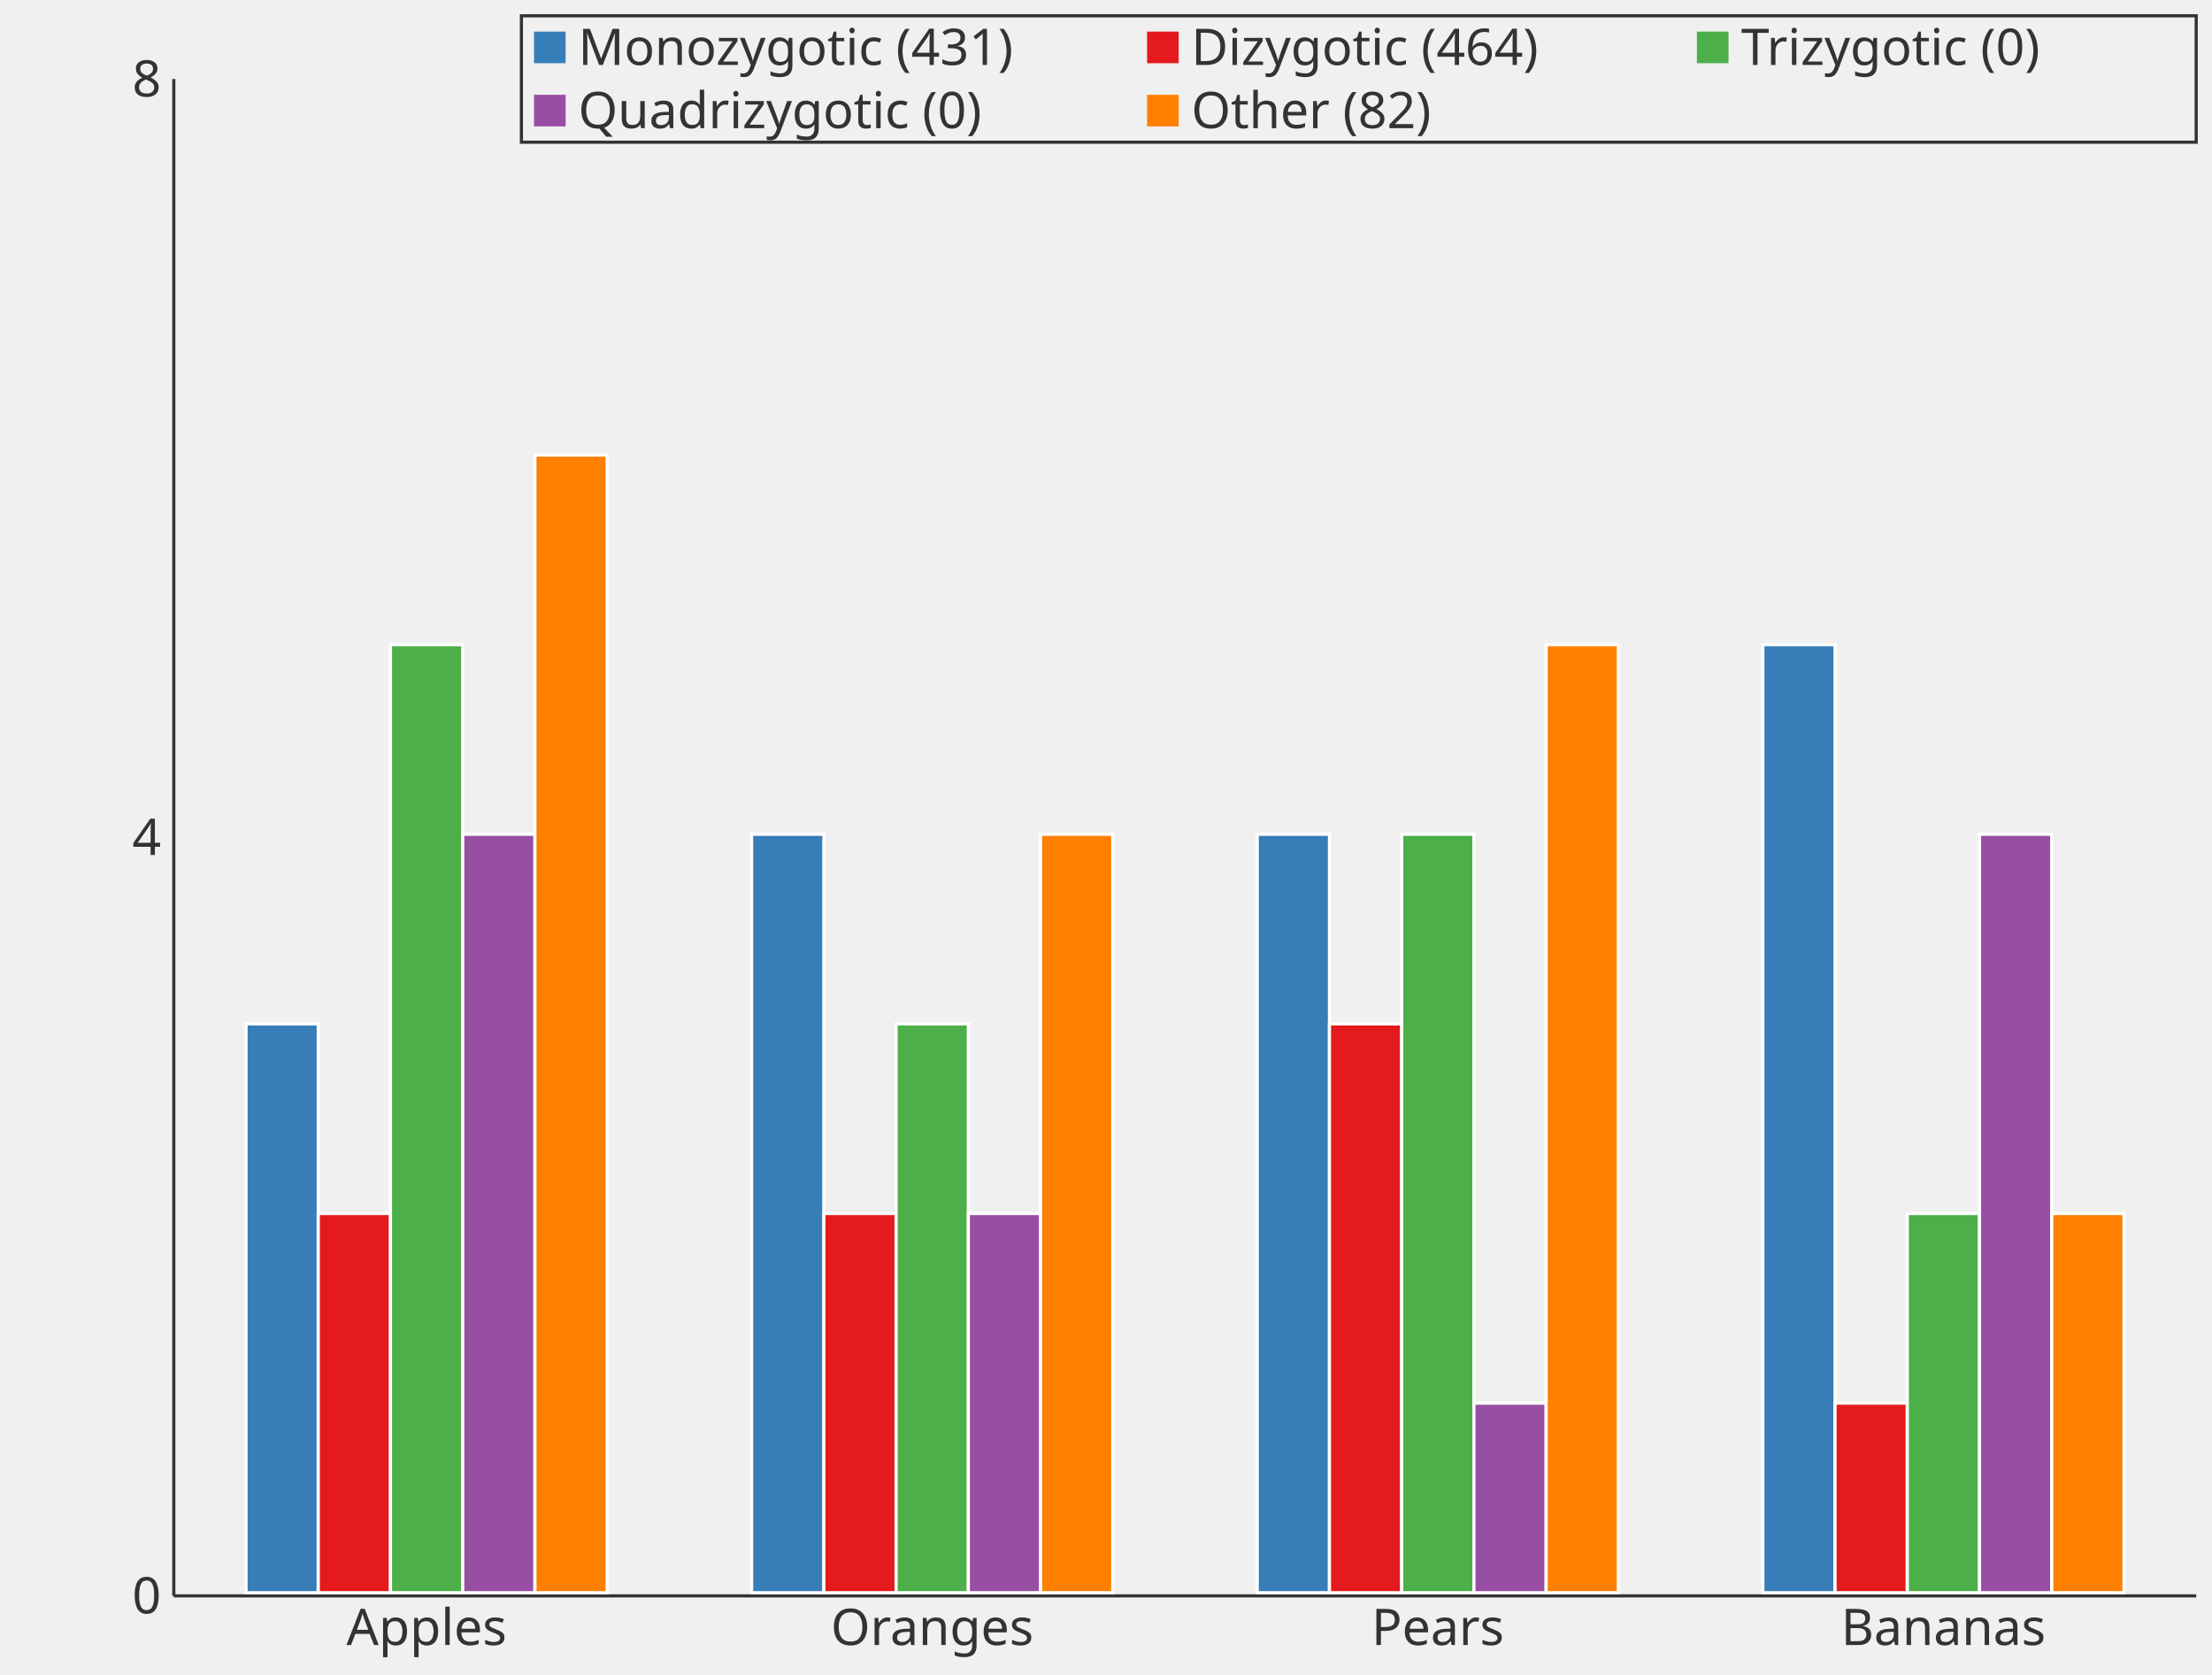
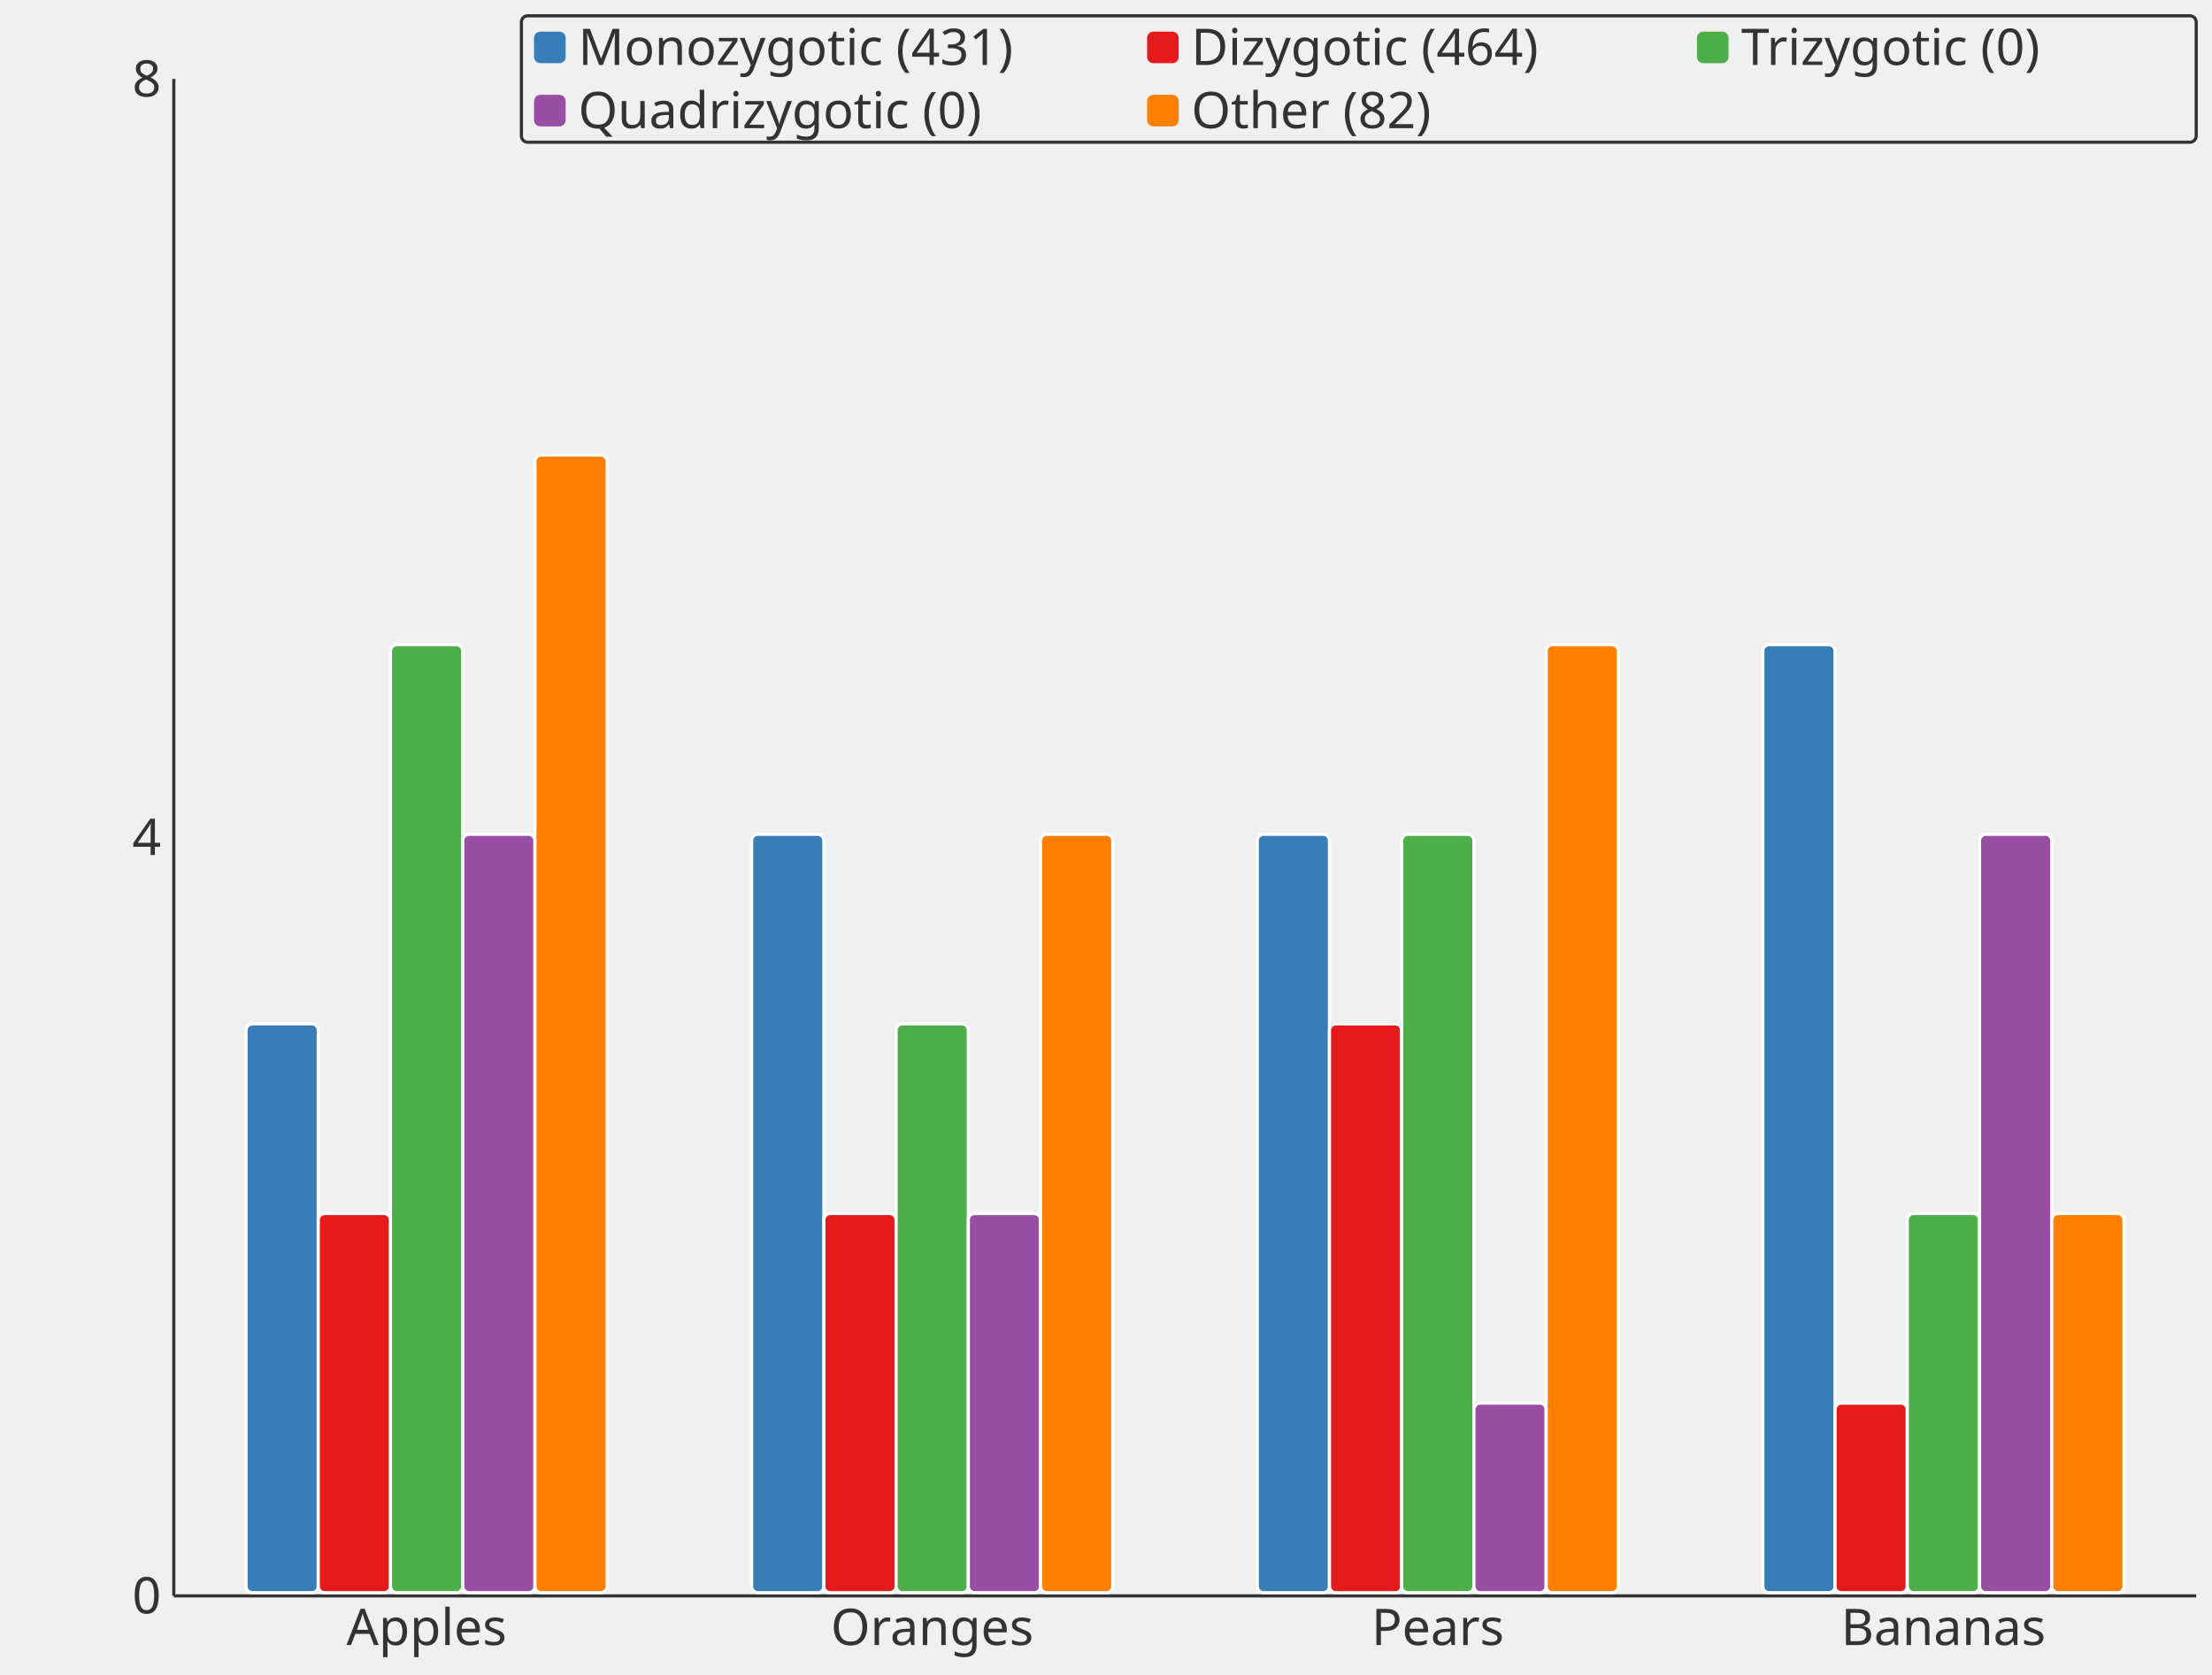
<svg xmlns="http://www.w3.org/2000/svg" font-family="sans-serif" font-size="16" viewBox="-55 -25 700 530">
  <style>
		@media (prefers-color-scheme: dark) {
			[fill="#333"] {fill: white}
			[stroke="#333"] {stroke: white}
		}
	</style>
  <g role="table">
    <line stroke="#333" x1="0" x2="0" y1="0" y2="480" />
    <line stroke="#333" x1="0" x2="640" y1="480" y2="480" />
    <g aria-hidden="true">
      <text dominant-baseline="middle" fill="#333" text-anchor="end" x="-4" y="480">0</text>
      <text dominant-baseline="middle" fill="#333" text-anchor="end" x="-4" y="240">4</text>
      <text dominant-baseline="middle" fill="#333" text-anchor="end" x="-4" y="0">8</text>
    </g>
    <g role="row">
      <text dominant-baseline="middle" fill="#333" role="columnheader" text-anchor="middle" x="80" y="490">Apples</text>
      <text dominant-baseline="middle" fill="#333" role="columnheader" text-anchor="middle" x="240" y="490">Oranges</text>
      <text dominant-baseline="middle" fill="#333" role="columnheader" text-anchor="middle" x="400" y="490">Pears</text>
      <text dominant-baseline="middle" fill="#333" role="columnheader" text-anchor="middle" x="560" y="490">Bananas</text>
    </g>
    <g aria-hidden="true">
-       <rect fill="none" height="40" stroke="#333" width="530" x="110" y="-20" />
-       <rect fill="#377eb8" height="10" width="10" x="114" y="-15" />
+       <rect fill="none" height="40" rx="2" ry="2" stroke="#333" width="530" x="110" y="-20" />
+       <rect fill="#377eb8" height="10" rx="2" ry="2" width="10" x="114" y="-15" />
      <text dominant-baseline="middle" fill="#333" x="128" y="-10">Monozygotic (431)</text>
-       <rect fill="#e41a1c" height="10" width="10" x="308" y="-15" />
+       <rect fill="#e41a1c" height="10" rx="2" ry="2" width="10" x="308" y="-15" />
      <text dominant-baseline="middle" fill="#333" x="322" y="-10">Dizygotic (464)</text>
-       <rect fill="#4daf4a" height="10" width="10" x="482" y="-15" />
+       <rect fill="#4daf4a" height="10" rx="2" ry="2" width="10" x="482" y="-15" />
      <text dominant-baseline="middle" fill="#333" x="496" y="-10">Trizygotic (0)</text>
-       <rect fill="#984ea3" height="10" width="10" x="114" y="5" />
+       <rect fill="#984ea3" height="10" rx="2" ry="2" width="10" x="114" y="5" />
      <text dominant-baseline="middle" fill="#333" x="128" y="10">Quadrizygotic (0)</text>
-       <rect fill="#ff7f00" height="10" width="10" x="308" y="5" />
+       <rect fill="#ff7f00" height="10" rx="2" ry="2" width="10" x="308" y="5" />
      <text dominant-baseline="middle" fill="#333" x="322" y="10">Other (82)</text>
    </g>
    <g fill="#377eb8" role="row" stroke="white">
-       <rect height="180" role="cell" width="22.857" x="22.857" y="299">
+       <rect height="180" role="cell" rx="2" ry="2" width="22.857" x="22.857" y="299">
				</rect>
-       <rect height="240" role="cell" width="22.857" x="182.857" y="239">
+       <rect height="240" role="cell" rx="2" ry="2" width="22.857" x="182.857" y="239">
				</rect>
-       <rect height="240" role="cell" width="22.857" x="342.857" y="239">
+       <rect height="240" role="cell" rx="2" ry="2" width="22.857" x="342.857" y="239">
				</rect>
-       <rect height="300" role="cell" width="22.857" x="502.857" y="179">
+       <rect height="300" role="cell" rx="2" ry="2" width="22.857" x="502.857" y="179">
				</rect>
    </g>
    <g fill="#e41a1c" role="row" stroke="white">
-       <rect height="120" role="cell" width="22.857" x="45.714" y="359">
+       <rect height="120" role="cell" rx="2" ry="2" width="22.857" x="45.714" y="359">
				</rect>
-       <rect height="120" role="cell" width="22.857" x="205.714" y="359">
+       <rect height="120" role="cell" rx="2" ry="2" width="22.857" x="205.714" y="359">
				</rect>
-       <rect height="180" role="cell" width="22.857" x="365.714" y="299">
+       <rect height="180" role="cell" rx="2" ry="2" width="22.857" x="365.714" y="299">
				</rect>
-       <rect height="60" role="cell" width="22.857" x="525.714" y="419">
+       <rect height="60" role="cell" rx="2" ry="2" width="22.857" x="525.714" y="419">
				</rect>
    </g>
    <g fill="#4daf4a" role="row" stroke="white">
-       <rect height="300" role="cell" width="22.857" x="68.571" y="179">
+       <rect height="300" role="cell" rx="2" ry="2" width="22.857" x="68.571" y="179">
				</rect>
-       <rect height="180" role="cell" width="22.857" x="228.571" y="299">
+       <rect height="180" role="cell" rx="2" ry="2" width="22.857" x="228.571" y="299">
				</rect>
-       <rect height="240" role="cell" width="22.857" x="388.571" y="239">
+       <rect height="240" role="cell" rx="2" ry="2" width="22.857" x="388.571" y="239">
				</rect>
-       <rect height="120" role="cell" width="22.857" x="548.571" y="359">
+       <rect height="120" role="cell" rx="2" ry="2" width="22.857" x="548.571" y="359">
				</rect>
    </g>
    <g fill="#984ea3" role="row" stroke="white">
-       <rect height="240" role="cell" width="22.857" x="91.429" y="239">
+       <rect height="240" role="cell" rx="2" ry="2" width="22.857" x="91.429" y="239">
				</rect>
-       <rect height="120" role="cell" width="22.857" x="251.429" y="359">
+       <rect height="120" role="cell" rx="2" ry="2" width="22.857" x="251.429" y="359">
				</rect>
-       <rect height="60" role="cell" width="22.857" x="411.429" y="419">
+       <rect height="60" role="cell" rx="2" ry="2" width="22.857" x="411.429" y="419">
				</rect>
-       <rect height="240" role="cell" width="22.857" x="571.429" y="239">
+       <rect height="240" role="cell" rx="2" ry="2" width="22.857" x="571.429" y="239">
				</rect>
    </g>
    <g fill="#ff7f00" role="row" stroke="white">
-       <rect height="360" role="cell" width="22.857" x="114.286" y="119">
+       <rect height="360" role="cell" rx="2" ry="2" width="22.857" x="114.286" y="119">
				</rect>
-       <rect height="240" role="cell" width="22.857" x="274.286" y="239">
+       <rect height="240" role="cell" rx="2" ry="2" width="22.857" x="274.286" y="239">
				</rect>
-       <rect height="300" role="cell" width="22.857" x="434.286" y="179">
+       <rect height="300" role="cell" rx="2" ry="2" width="22.857" x="434.286" y="179">
				</rect>
-       <rect height="120" role="cell" width="22.857" x="594.286" y="359">
+       <rect height="120" role="cell" rx="2" ry="2" width="22.857" x="594.286" y="359">
				</rect>
    </g>
  </g>
</svg>
